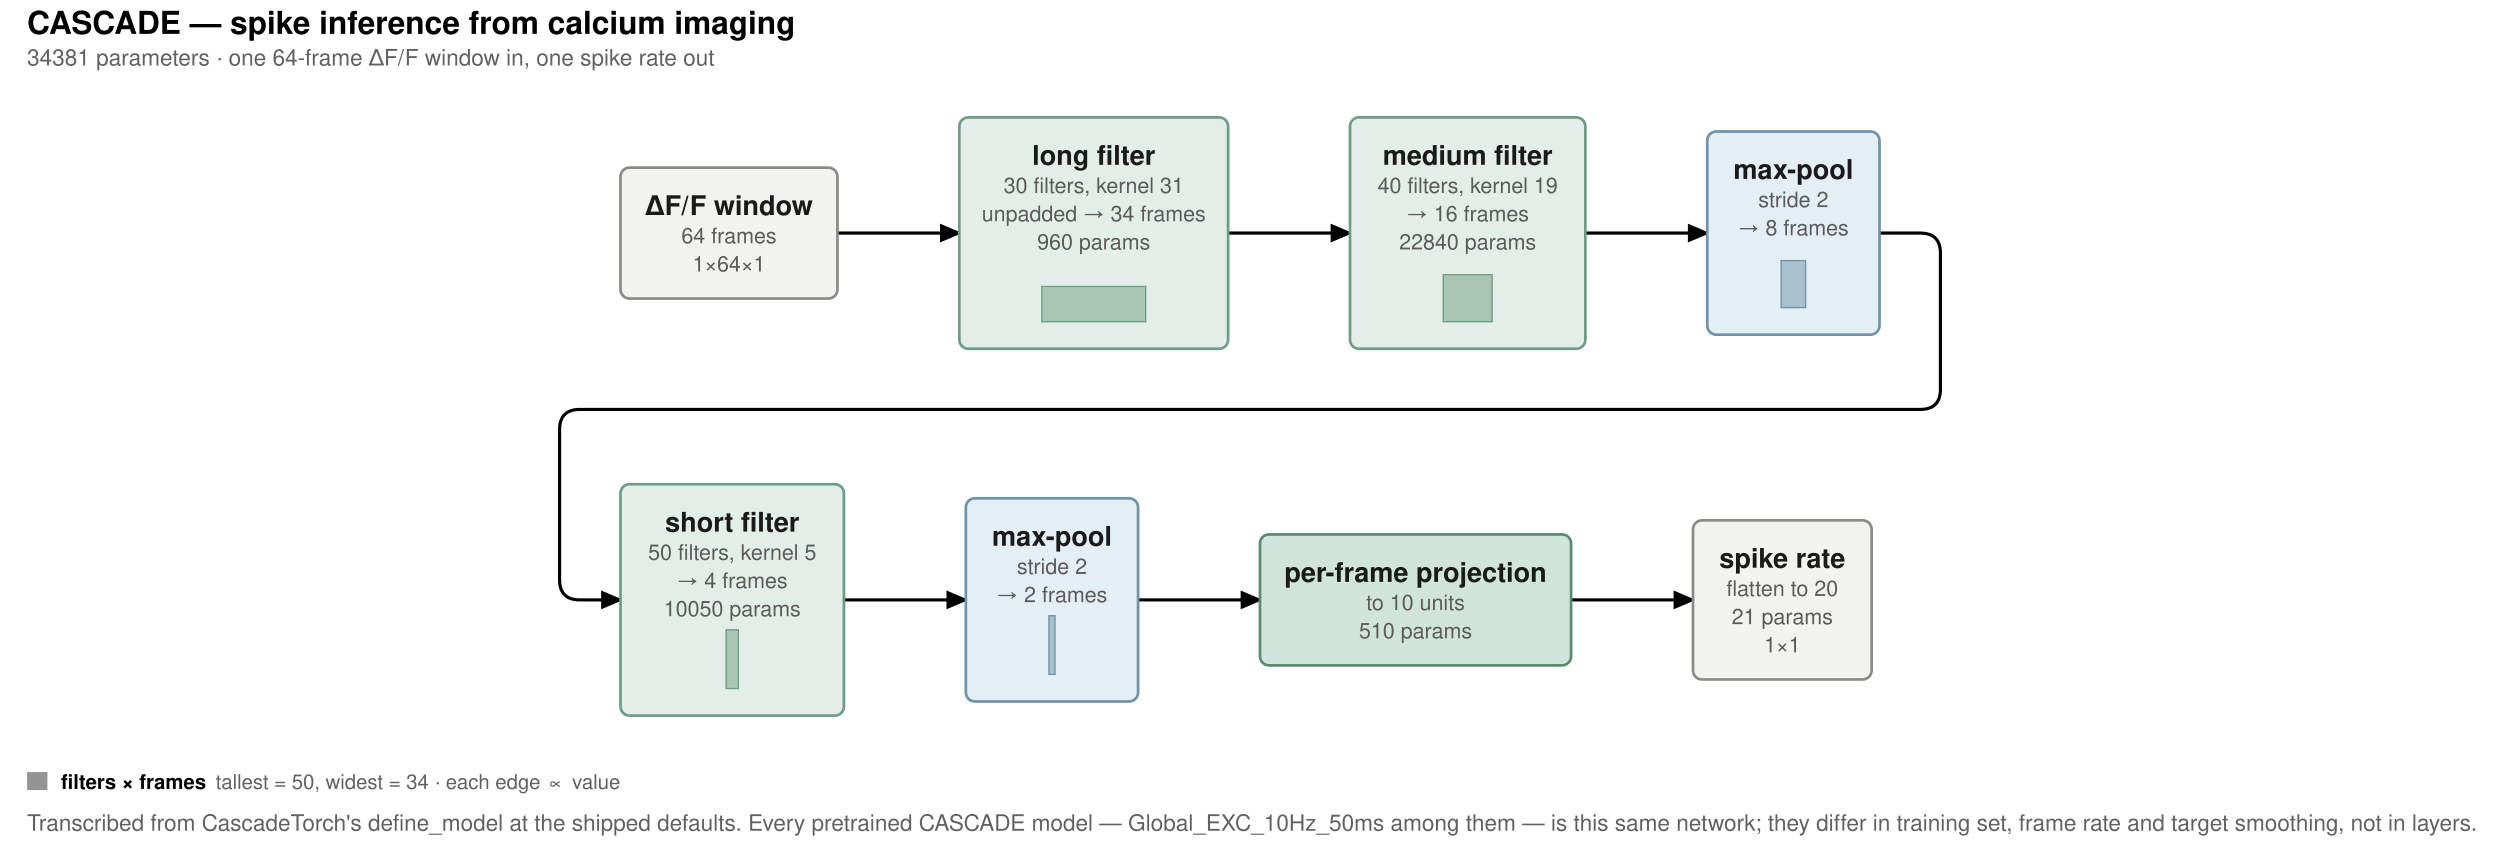
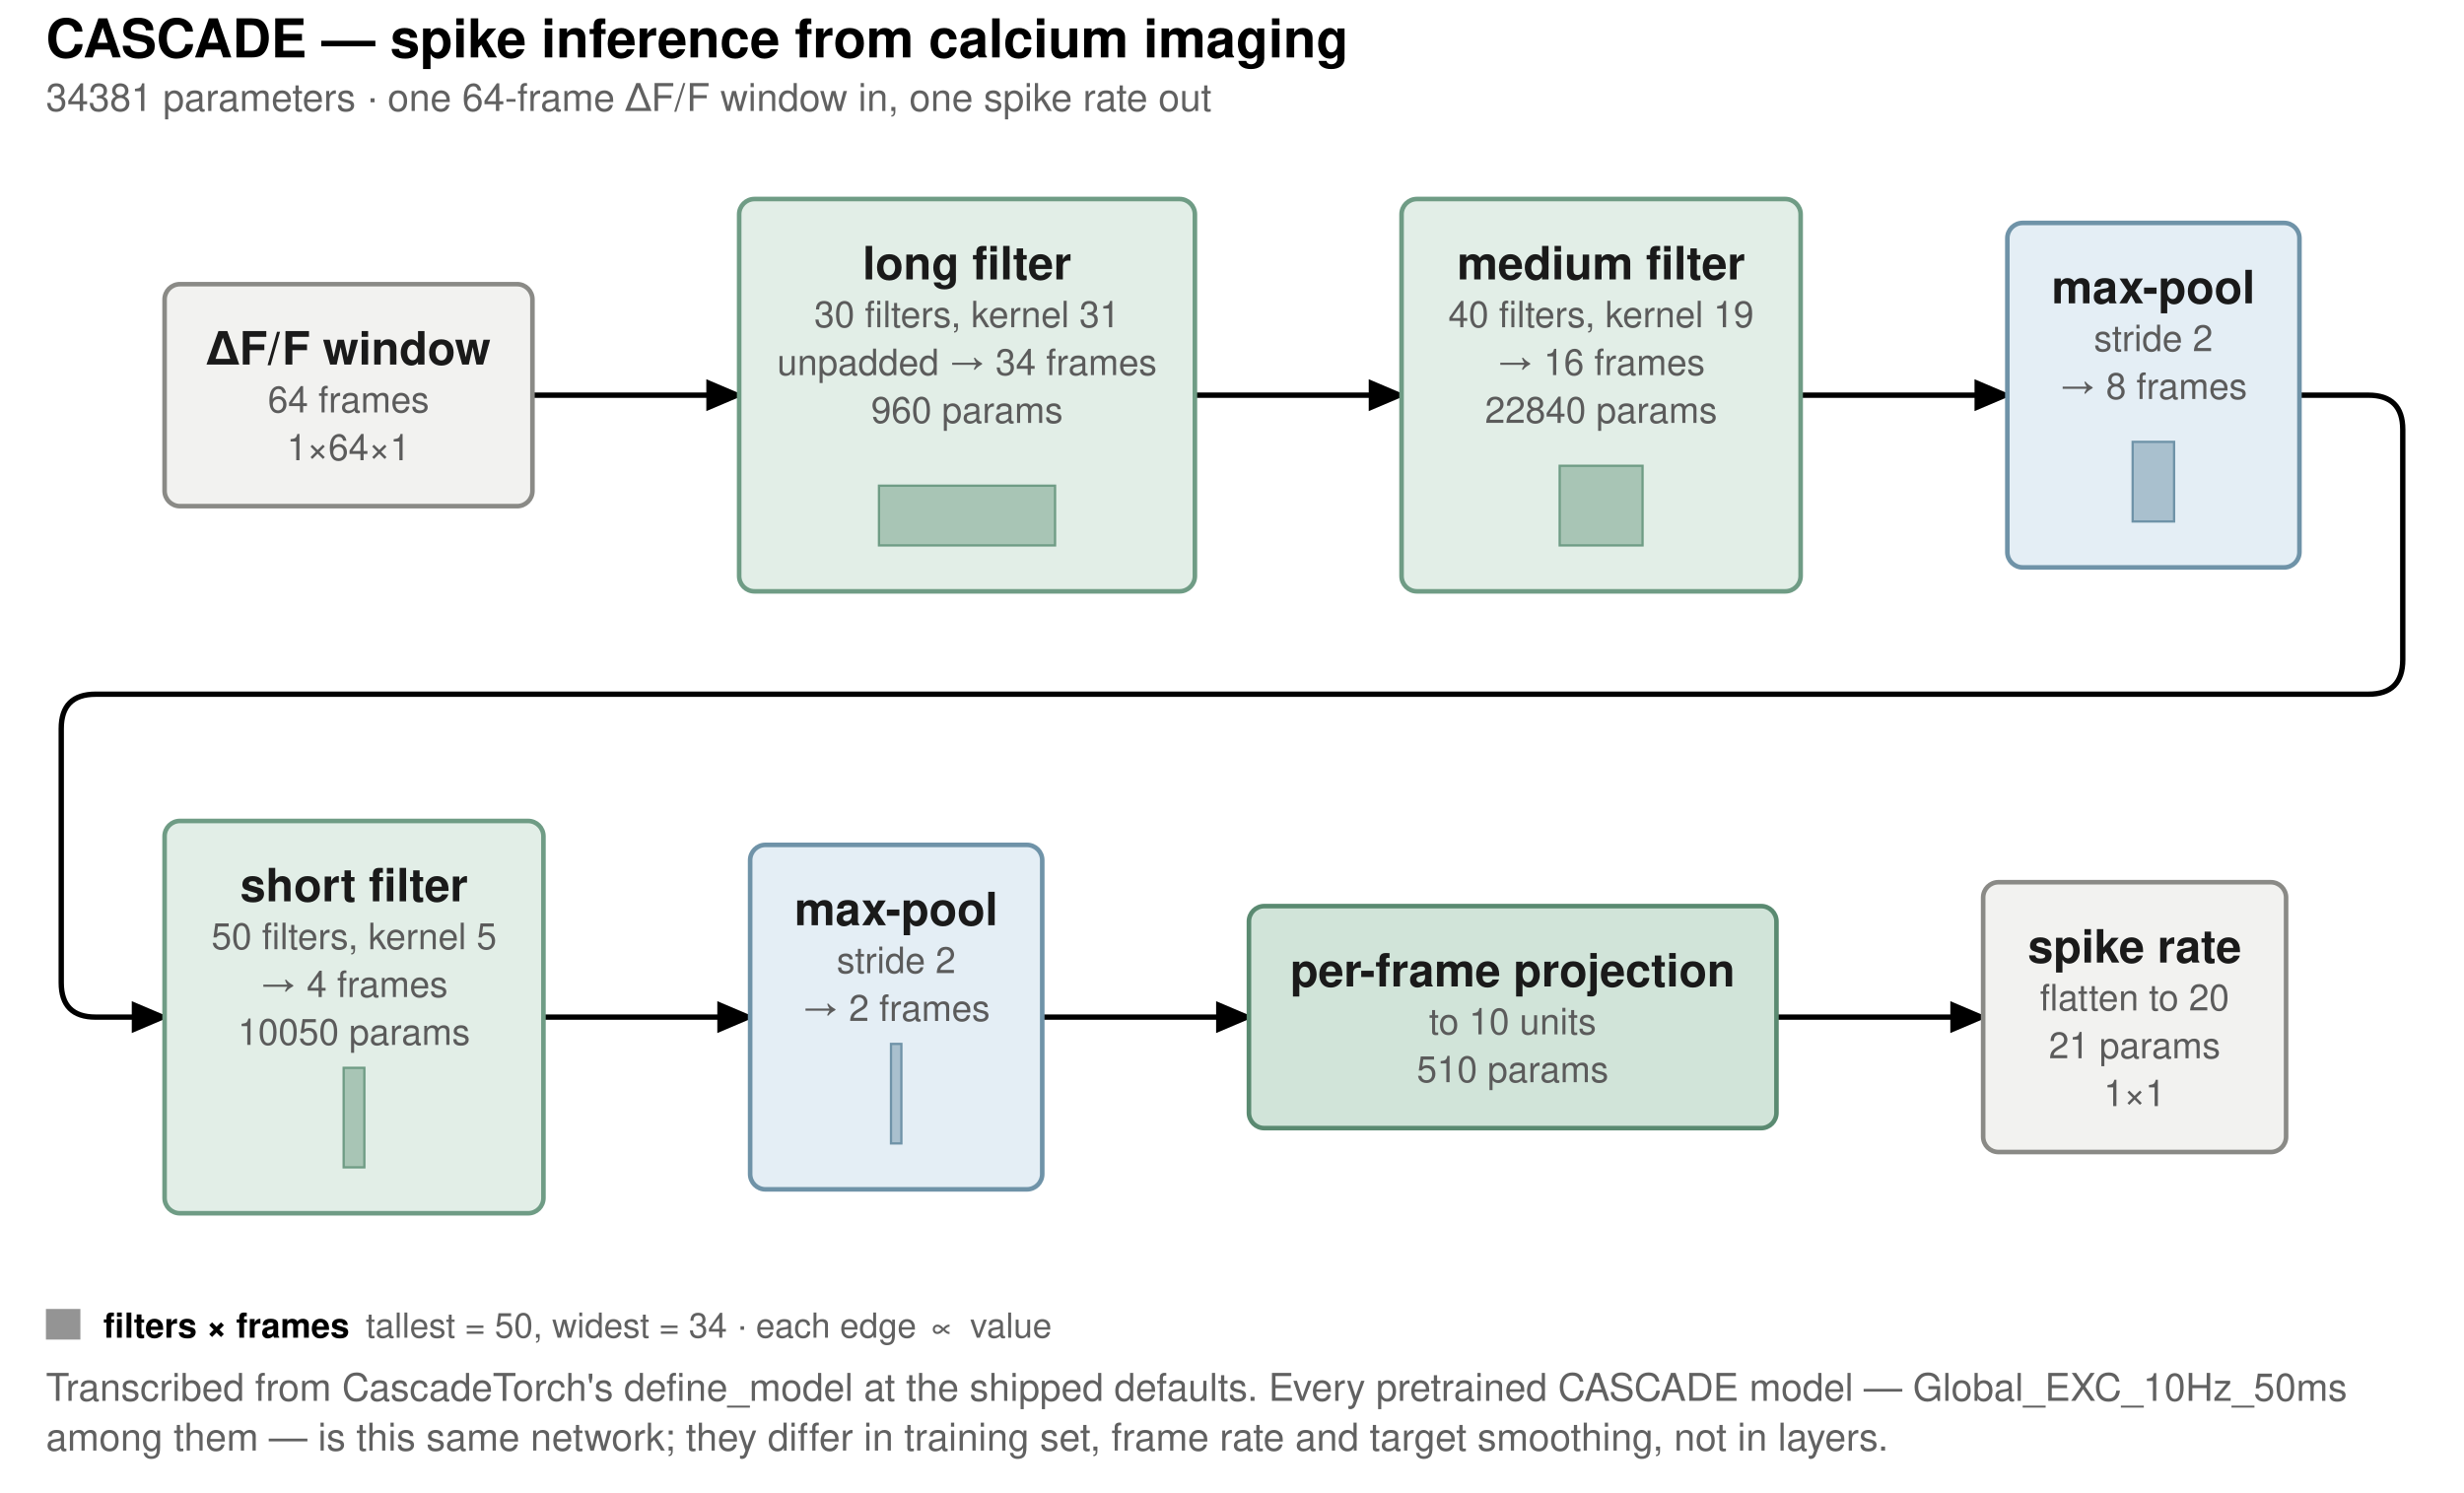
- <svg xmlns="http://www.w3.org/2000/svg" class="draughtsman" role="img" aria-label="CASCADE — spike inference from calcium imaging" viewBox="0 0 1107.47 374" width="1107.47" height="374">
+ <svg xmlns="http://www.w3.org/2000/svg" class="draughtsman" role="img" aria-label="CASCADE — spike inference from calcium imaging" viewBox="0 0 643.71 390" width="643.71" height="390">
  <defs>
    <marker id="ds-arrow" viewBox="0 0 8 8" refX="7" refY="4" markerWidth="7" markerHeight="7" orient="auto-start-reverse">
      <path d="M0 0.6 L8 4 L0 7.4 Z" style="fill:currentColor" />
    </marker>
  </defs>
  <text class="ds-title" x="12" y="15" style="font-family:Helvetica Neue, Helvetica, Arial, sans-serif;font-size:14px;font-weight:600;fill:currentColor">CASCADE — spike inference from calcium imaging</text>
  <text class="ds-subtitle" x="12" y="29" style="font-family:Helvetica Neue, Helvetica, Arial, sans-serif;font-size:10px;fill:currentColor;opacity:0.62">34381 parameters · one 64-frame ΔF/F window in, one spike rate out</text>
-   <g class="ds-body" transform="translate(231.88 36)">
+   <g class="ds-body" transform="translate(0 36)">
    <path class="ds-edge ds-edge-solid" data-from="window" data-to="conv1" d="M139.1 67.25 C166.1 67.25 166.1 67.25 193.1 67.25" style="fill:none;stroke:currentColor;stroke-width:1.4" marker-end="url(#ds-arrow)" />
    <path class="ds-edge ds-edge-solid" data-from="conv1" data-to="conv2" d="M312.15 67.25 C339.15 67.25 339.15 67.25 366.15 67.25" style="fill:none;stroke:currentColor;stroke-width:1.4" marker-end="url(#ds-arrow)" />
    <path class="ds-edge ds-edge-solid" data-from="conv2" data-to="pool1" d="M470.41 67.25 C497.41 67.25 497.41 67.25 524.41 67.25" style="fill:none;stroke:currentColor;stroke-width:1.4" marker-end="url(#ds-arrow)" />
    <path class="ds-edge ds-edge-solid" data-from="pool1" data-to="conv3" d="M600.71 67.25 L618.71 67.25 Q627.71 67.25 627.71 76.25 L627.71 136.38 Q627.71 145.38 618.71 145.38 L25 145.38 Q16 145.38 16 154.38 L16 220.75 Q16 229.75 25 229.75 L43 229.75" style="fill:none;stroke:currentColor;stroke-width:1.4" marker-end="url(#ds-arrow)" />
    <path class="ds-edge ds-edge-solid" data-from="conv3" data-to="pool2" d="M141.97 229.75 C168.97 229.75 168.97 229.75 195.97 229.75" style="fill:none;stroke:currentColor;stroke-width:1.4" marker-end="url(#ds-arrow)" />
    <path class="ds-edge ds-edge-solid" data-from="pool2" data-to="dense1" d="M272.28 229.75 C299.28 229.75 299.28 229.75 326.28 229.75" style="fill:none;stroke:currentColor;stroke-width:1.4" marker-end="url(#ds-arrow)" />
    <path class="ds-edge ds-edge-solid" data-from="dense1" data-to="readout" d="M464.08 229.75 C491.09 229.75 491.09 229.75 518.09 229.75" style="fill:none;stroke:currentColor;stroke-width:1.4" marker-end="url(#ds-arrow)" />
    <g class="ds-stage ds-kind-input" data-stage="window">
      <rect x="43" y="38.25" width="96.1" height="58" rx="4" style="fill:#f2f2f0;stroke:#8a8a86;stroke-width:1.2" />
      <text x="91.05" y="59.25" text-anchor="middle" style="font-family:Helvetica Neue, Helvetica, Arial, sans-serif;font-size:12.0px;font-weight:600;fill:#1a1a1a">ΔF/F window</text>
      <text x="91.05" y="71.75" text-anchor="middle" style="font-family:Helvetica Neue, Helvetica, Arial, sans-serif;font-size:9.5px;fill:#5b5b5b">64 frames</text>
      <text x="91.05" y="84.25" text-anchor="middle" style="font-family:Helvetica Neue, Helvetica, Arial, sans-serif;font-size:9.5px;fill:#5b5b5b">1×64×1</text>
    </g>
    <g class="ds-stage ds-kind-conv" data-stage="conv1">
      <rect x="193.1" y="16" width="119.06" height="102.5" rx="4" style="fill:#e2eee7;stroke:#6f9c85;stroke-width:1.2" />
      <text x="252.63" y="37" text-anchor="middle" style="font-family:Helvetica Neue, Helvetica, Arial, sans-serif;font-size:12.0px;font-weight:600;fill:#1a1a1a">long filter</text>
      <text x="252.63" y="49.5" text-anchor="middle" style="font-family:Helvetica Neue, Helvetica, Arial, sans-serif;font-size:9.5px;fill:#5b5b5b">30 filters, kernel 31</text>
      <text x="252.63" y="62" text-anchor="middle" style="font-family:Helvetica Neue, Helvetica, Arial, sans-serif;font-size:9.5px;fill:#5b5b5b">unpadded → 34 frames</text>
      <text x="252.63" y="74.5" text-anchor="middle" style="font-family:Helvetica Neue, Helvetica, Arial, sans-serif;font-size:9.5px;fill:#5b5b5b">960 params</text>
      <rect class="ds-glyph" x="229.63" y="90.9" width="46" height="15.6" style="fill:#6f9c85;fill-opacity:0.5;stroke:#6f9c85;stroke-width:0.6" />
    </g>
    <g class="ds-stage ds-kind-conv" data-stage="conv2">
      <rect x="366.15" y="16" width="104.26" height="102.5" rx="4" style="fill:#e2eee7;stroke:#6f9c85;stroke-width:1.2" />
      <text x="418.28" y="37" text-anchor="middle" style="font-family:Helvetica Neue, Helvetica, Arial, sans-serif;font-size:12.0px;font-weight:600;fill:#1a1a1a">medium filter</text>
      <text x="418.28" y="49.5" text-anchor="middle" style="font-family:Helvetica Neue, Helvetica, Arial, sans-serif;font-size:9.5px;fill:#5b5b5b">40 filters, kernel 19</text>
      <text x="418.28" y="62" text-anchor="middle" style="font-family:Helvetica Neue, Helvetica, Arial, sans-serif;font-size:9.5px;fill:#5b5b5b">→ 16 frames</text>
      <text x="418.28" y="74.5" text-anchor="middle" style="font-family:Helvetica Neue, Helvetica, Arial, sans-serif;font-size:9.5px;fill:#5b5b5b">22840 params</text>
      <rect class="ds-glyph" x="407.46" y="85.7" width="21.65" height="20.8" style="fill:#6f9c85;fill-opacity:0.5;stroke:#6f9c85;stroke-width:0.6" />
    </g>
    <g class="ds-stage ds-kind-pool" data-stage="pool1">
      <rect x="524.41" y="22.25" width="76.31" height="90" rx="4" style="fill:#e4eef5;stroke:#6f93a8;stroke-width:1.2" />
      <text x="562.56" y="43.25" text-anchor="middle" style="font-family:Helvetica Neue, Helvetica, Arial, sans-serif;font-size:12.0px;font-weight:600;fill:#1a1a1a">max-pool</text>
      <text x="562.56" y="55.75" text-anchor="middle" style="font-family:Helvetica Neue, Helvetica, Arial, sans-serif;font-size:9.5px;fill:#5b5b5b">stride 2</text>
      <text x="562.56" y="68.25" text-anchor="middle" style="font-family:Helvetica Neue, Helvetica, Arial, sans-serif;font-size:9.5px;fill:#5b5b5b">→ 8 frames</text>
      <rect class="ds-glyph" x="557.15" y="79.45" width="10.82" height="20.8" style="fill:#6f93a8;fill-opacity:0.5;stroke:#6f93a8;stroke-width:0.6" />
    </g>
    <g class="ds-stage ds-kind-conv" data-stage="conv3">
      <rect x="43" y="178.5" width="98.97" height="102.5" rx="4" style="fill:#e2eee7;stroke:#6f9c85;stroke-width:1.2" />
      <text x="92.49" y="199.5" text-anchor="middle" style="font-family:Helvetica Neue, Helvetica, Arial, sans-serif;font-size:12.0px;font-weight:600;fill:#1a1a1a">short filter</text>
      <text x="92.49" y="212" text-anchor="middle" style="font-family:Helvetica Neue, Helvetica, Arial, sans-serif;font-size:9.5px;fill:#5b5b5b">50 filters, kernel 5</text>
      <text x="92.49" y="224.5" text-anchor="middle" style="font-family:Helvetica Neue, Helvetica, Arial, sans-serif;font-size:9.5px;fill:#5b5b5b">→ 4 frames</text>
      <text x="92.49" y="237" text-anchor="middle" style="font-family:Helvetica Neue, Helvetica, Arial, sans-serif;font-size:9.5px;fill:#5b5b5b">10050 params</text>
      <rect class="ds-glyph" x="89.78" y="243" width="5.41" height="26" style="fill:#6f9c85;fill-opacity:0.5;stroke:#6f9c85;stroke-width:0.6" />
    </g>
    <g class="ds-stage ds-kind-pool" data-stage="pool2">
      <rect x="195.97" y="184.75" width="76.31" height="90" rx="4" style="fill:#e4eef5;stroke:#6f93a8;stroke-width:1.2" />
      <text x="234.13" y="205.75" text-anchor="middle" style="font-family:Helvetica Neue, Helvetica, Arial, sans-serif;font-size:12.0px;font-weight:600;fill:#1a1a1a">max-pool</text>
      <text x="234.13" y="218.25" text-anchor="middle" style="font-family:Helvetica Neue, Helvetica, Arial, sans-serif;font-size:9.5px;fill:#5b5b5b">stride 2</text>
      <text x="234.13" y="230.75" text-anchor="middle" style="font-family:Helvetica Neue, Helvetica, Arial, sans-serif;font-size:9.5px;fill:#5b5b5b">→ 2 frames</text>
      <rect class="ds-glyph" x="232.77" y="236.75" width="2.71" height="26" style="fill:#6f93a8;fill-opacity:0.5;stroke:#6f93a8;stroke-width:0.6" />
    </g>
    <g class="ds-stage ds-kind-stack" data-stage="dense1">
      <rect x="326.28" y="200.75" width="137.81" height="58" rx="4" style="fill:#d1e4d9;stroke:#5a8a71;stroke-width:1.2" />
      <text x="395.18" y="221.75" text-anchor="middle" style="font-family:Helvetica Neue, Helvetica, Arial, sans-serif;font-size:12.0px;font-weight:600;fill:#1a1a1a">per-frame projection</text>
      <text x="395.18" y="234.25" text-anchor="middle" style="font-family:Helvetica Neue, Helvetica, Arial, sans-serif;font-size:9.5px;fill:#5b5b5b">to 10 units</text>
      <text x="395.18" y="246.75" text-anchor="middle" style="font-family:Helvetica Neue, Helvetica, Arial, sans-serif;font-size:9.5px;fill:#5b5b5b">510 params</text>
    </g>
    <g class="ds-stage ds-kind-output" data-stage="readout">
      <rect x="518.09" y="194.5" width="79.14" height="70.5" rx="4" style="fill:#f2f2f0;stroke:#8a8a86;stroke-width:1.2" />
      <text x="557.66" y="215.5" text-anchor="middle" style="font-family:Helvetica Neue, Helvetica, Arial, sans-serif;font-size:12.0px;font-weight:600;fill:#1a1a1a">spike rate</text>
      <text x="557.66" y="228" text-anchor="middle" style="font-family:Helvetica Neue, Helvetica, Arial, sans-serif;font-size:9.5px;fill:#5b5b5b">flatten to 20</text>
      <text x="557.66" y="240.5" text-anchor="middle" style="font-family:Helvetica Neue, Helvetica, Arial, sans-serif;font-size:9.5px;fill:#5b5b5b">21 params</text>
      <text x="557.66" y="253" text-anchor="middle" style="font-family:Helvetica Neue, Helvetica, Arial, sans-serif;font-size:9.5px;fill:#5b5b5b">1×1</text>
    </g>
  </g>
  <g class="ds-legend">
    <rect class="ds-legend-glyph" x="12" y="342" width="9" height="8" style="fill:currentColor;fill-opacity:0.42" />
    <text class="ds-legend-label" x="27" y="349.5" style="font-family:Helvetica Neue, Helvetica, Arial, sans-serif;font-size:9.0px;font-weight:600;fill:currentColor">filters × frames</text>
    <text class="ds-legend-share" x="95.55" y="349.5" style="font-family:Helvetica Neue, Helvetica, Arial, sans-serif;font-size:9.0px;fill:currentColor;opacity:0.62">tallest = 50, widest = 34 · each edge ∝ value</text>
  </g>
-   <text class="ds-caption" x="12" y="368" style="font-family:Helvetica Neue, Helvetica, Arial, sans-serif;font-size:10.0px;fill:currentColor;opacity:0.62">Transcribed from CascadeTorch's define_model at the shipped defaults. Every pretrained CASCADE model — Global_EXC_10Hz_50ms among them — is this same network; they differ in training set, frame rate and target smoothing, not in layers.</text>
+   <text class="ds-caption" x="12" y="366" style="font-family:Helvetica Neue, Helvetica, Arial, sans-serif;font-size:10.0px;fill:currentColor;opacity:0.62">Transcribed from CascadeTorch's define_model at the shipped defaults. Every pretrained CASCADE model — Global_EXC_10Hz_50ms</text>
+   <text class="ds-caption" x="12" y="379" style="font-family:Helvetica Neue, Helvetica, Arial, sans-serif;font-size:10.0px;fill:currentColor;opacity:0.62">among them — is this same network; they differ in training set, frame rate and target smoothing, not in layers.</text>
</svg>
